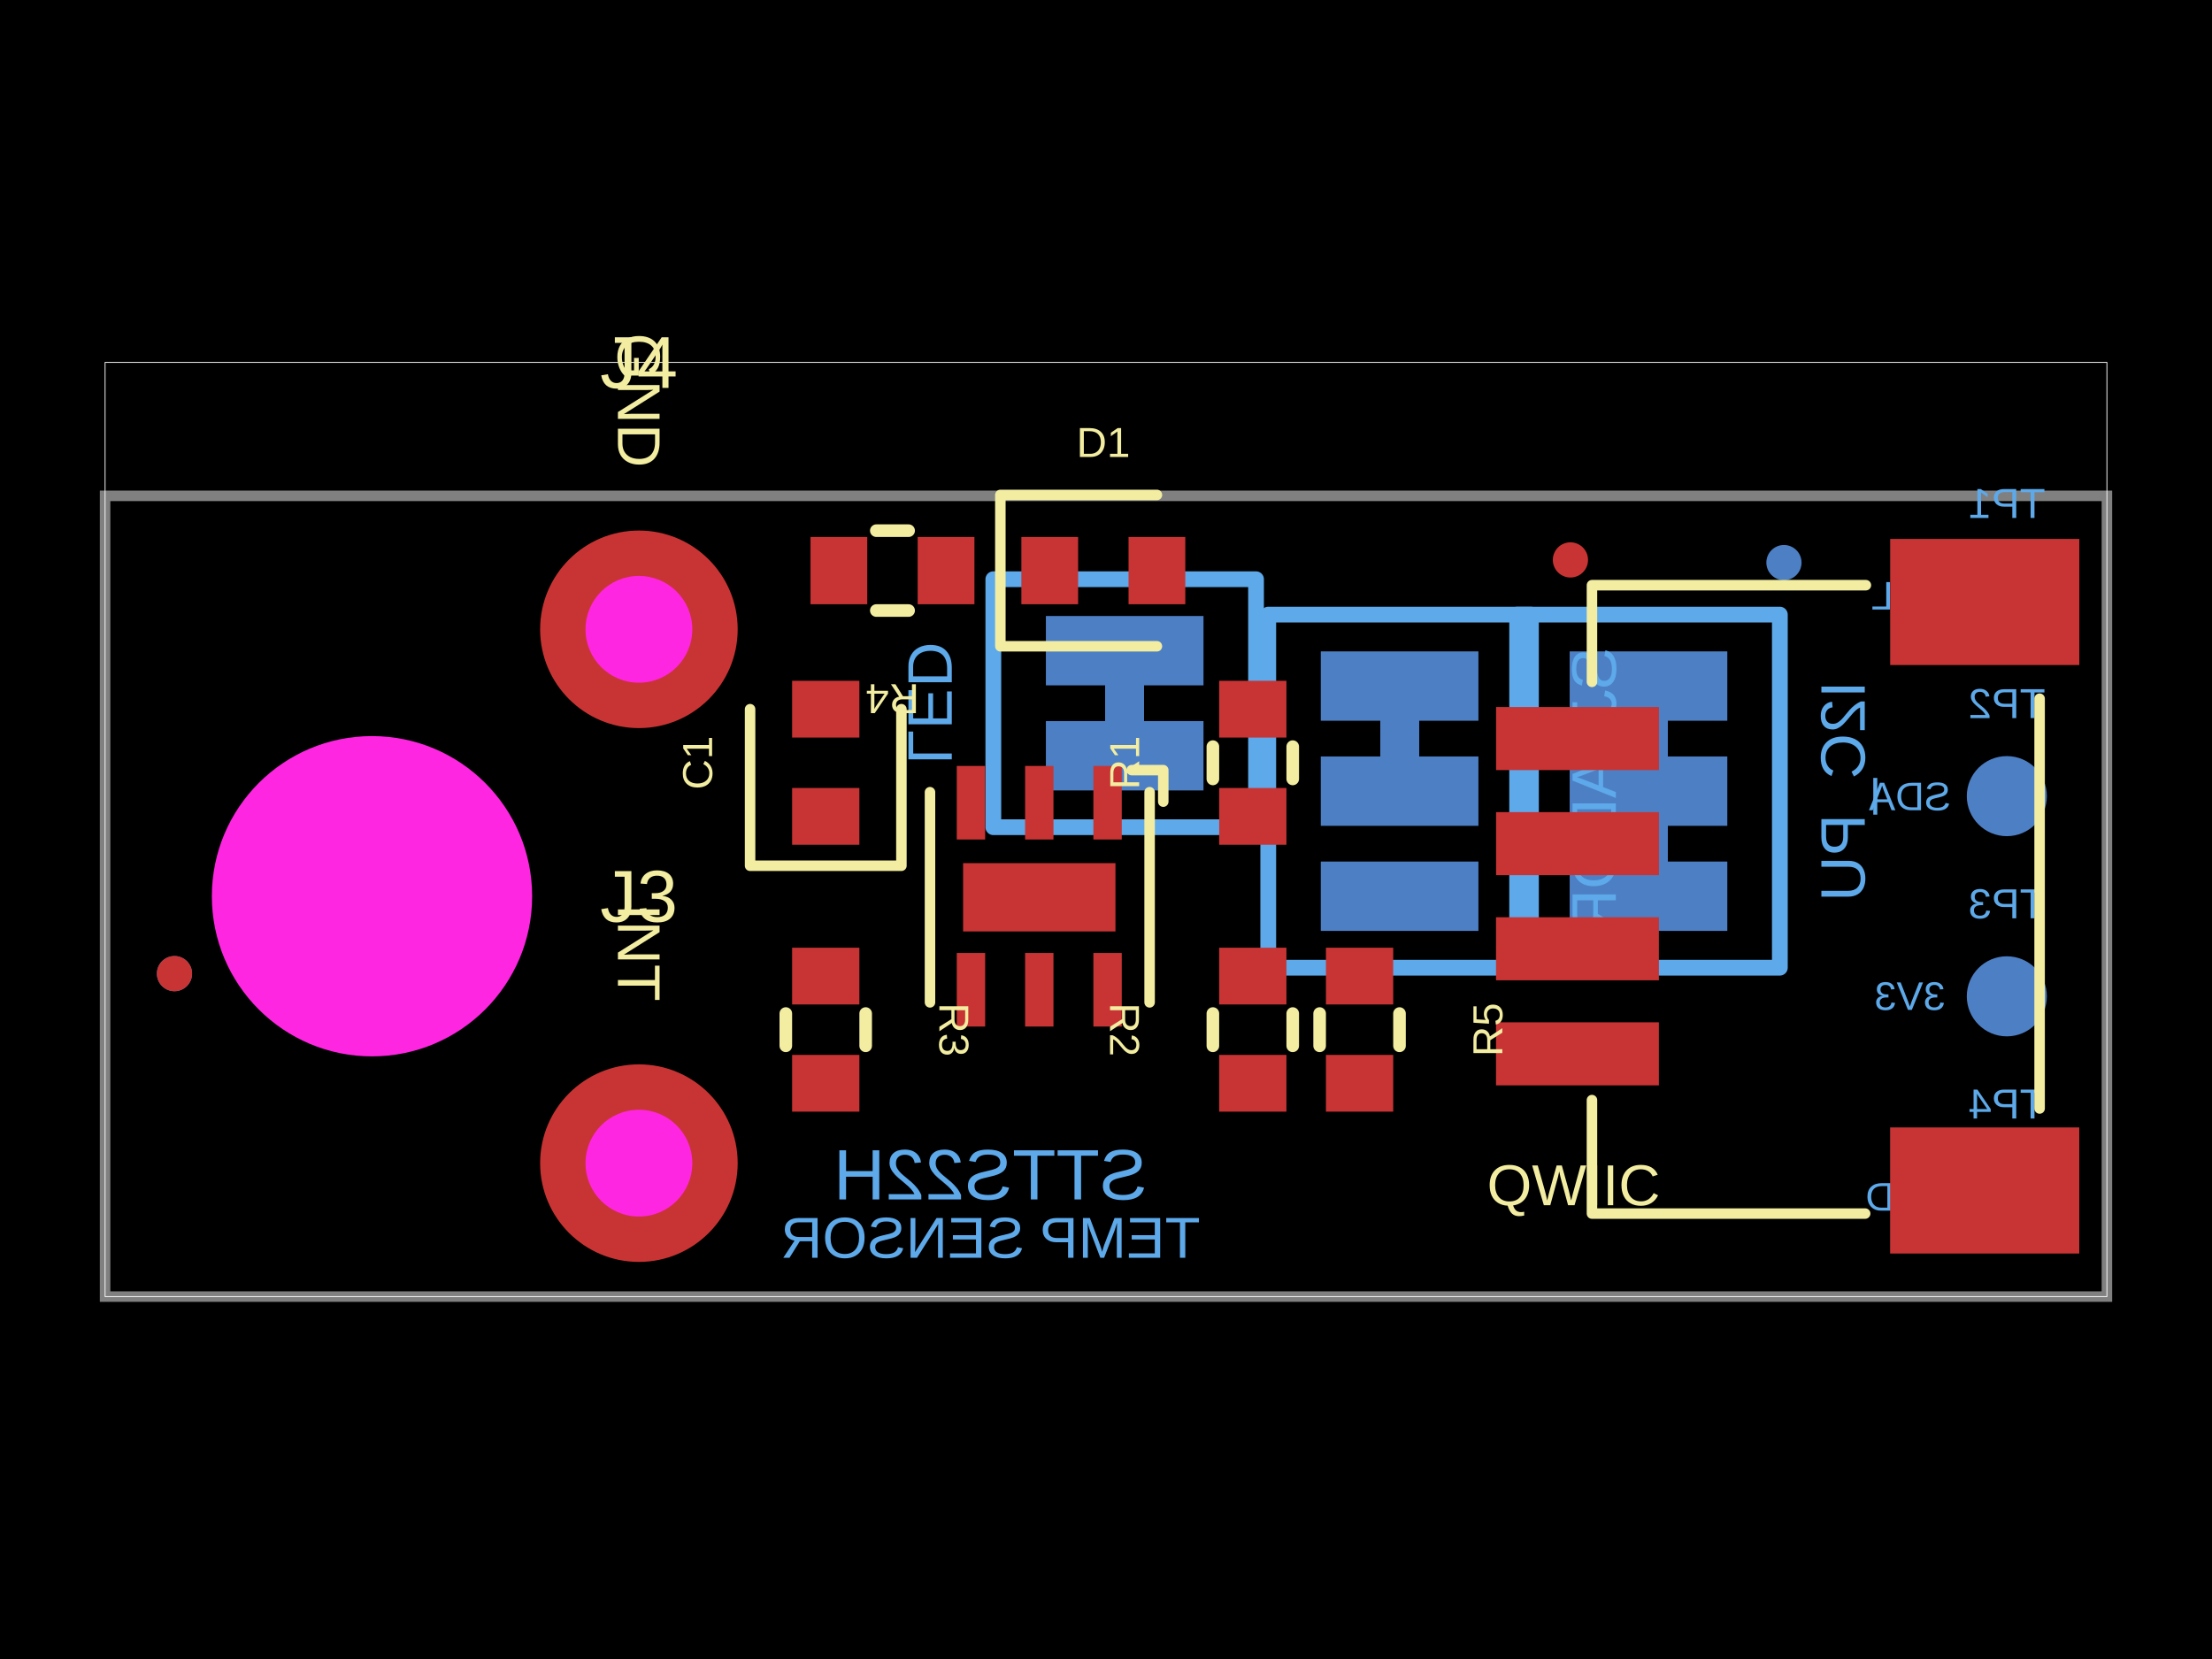
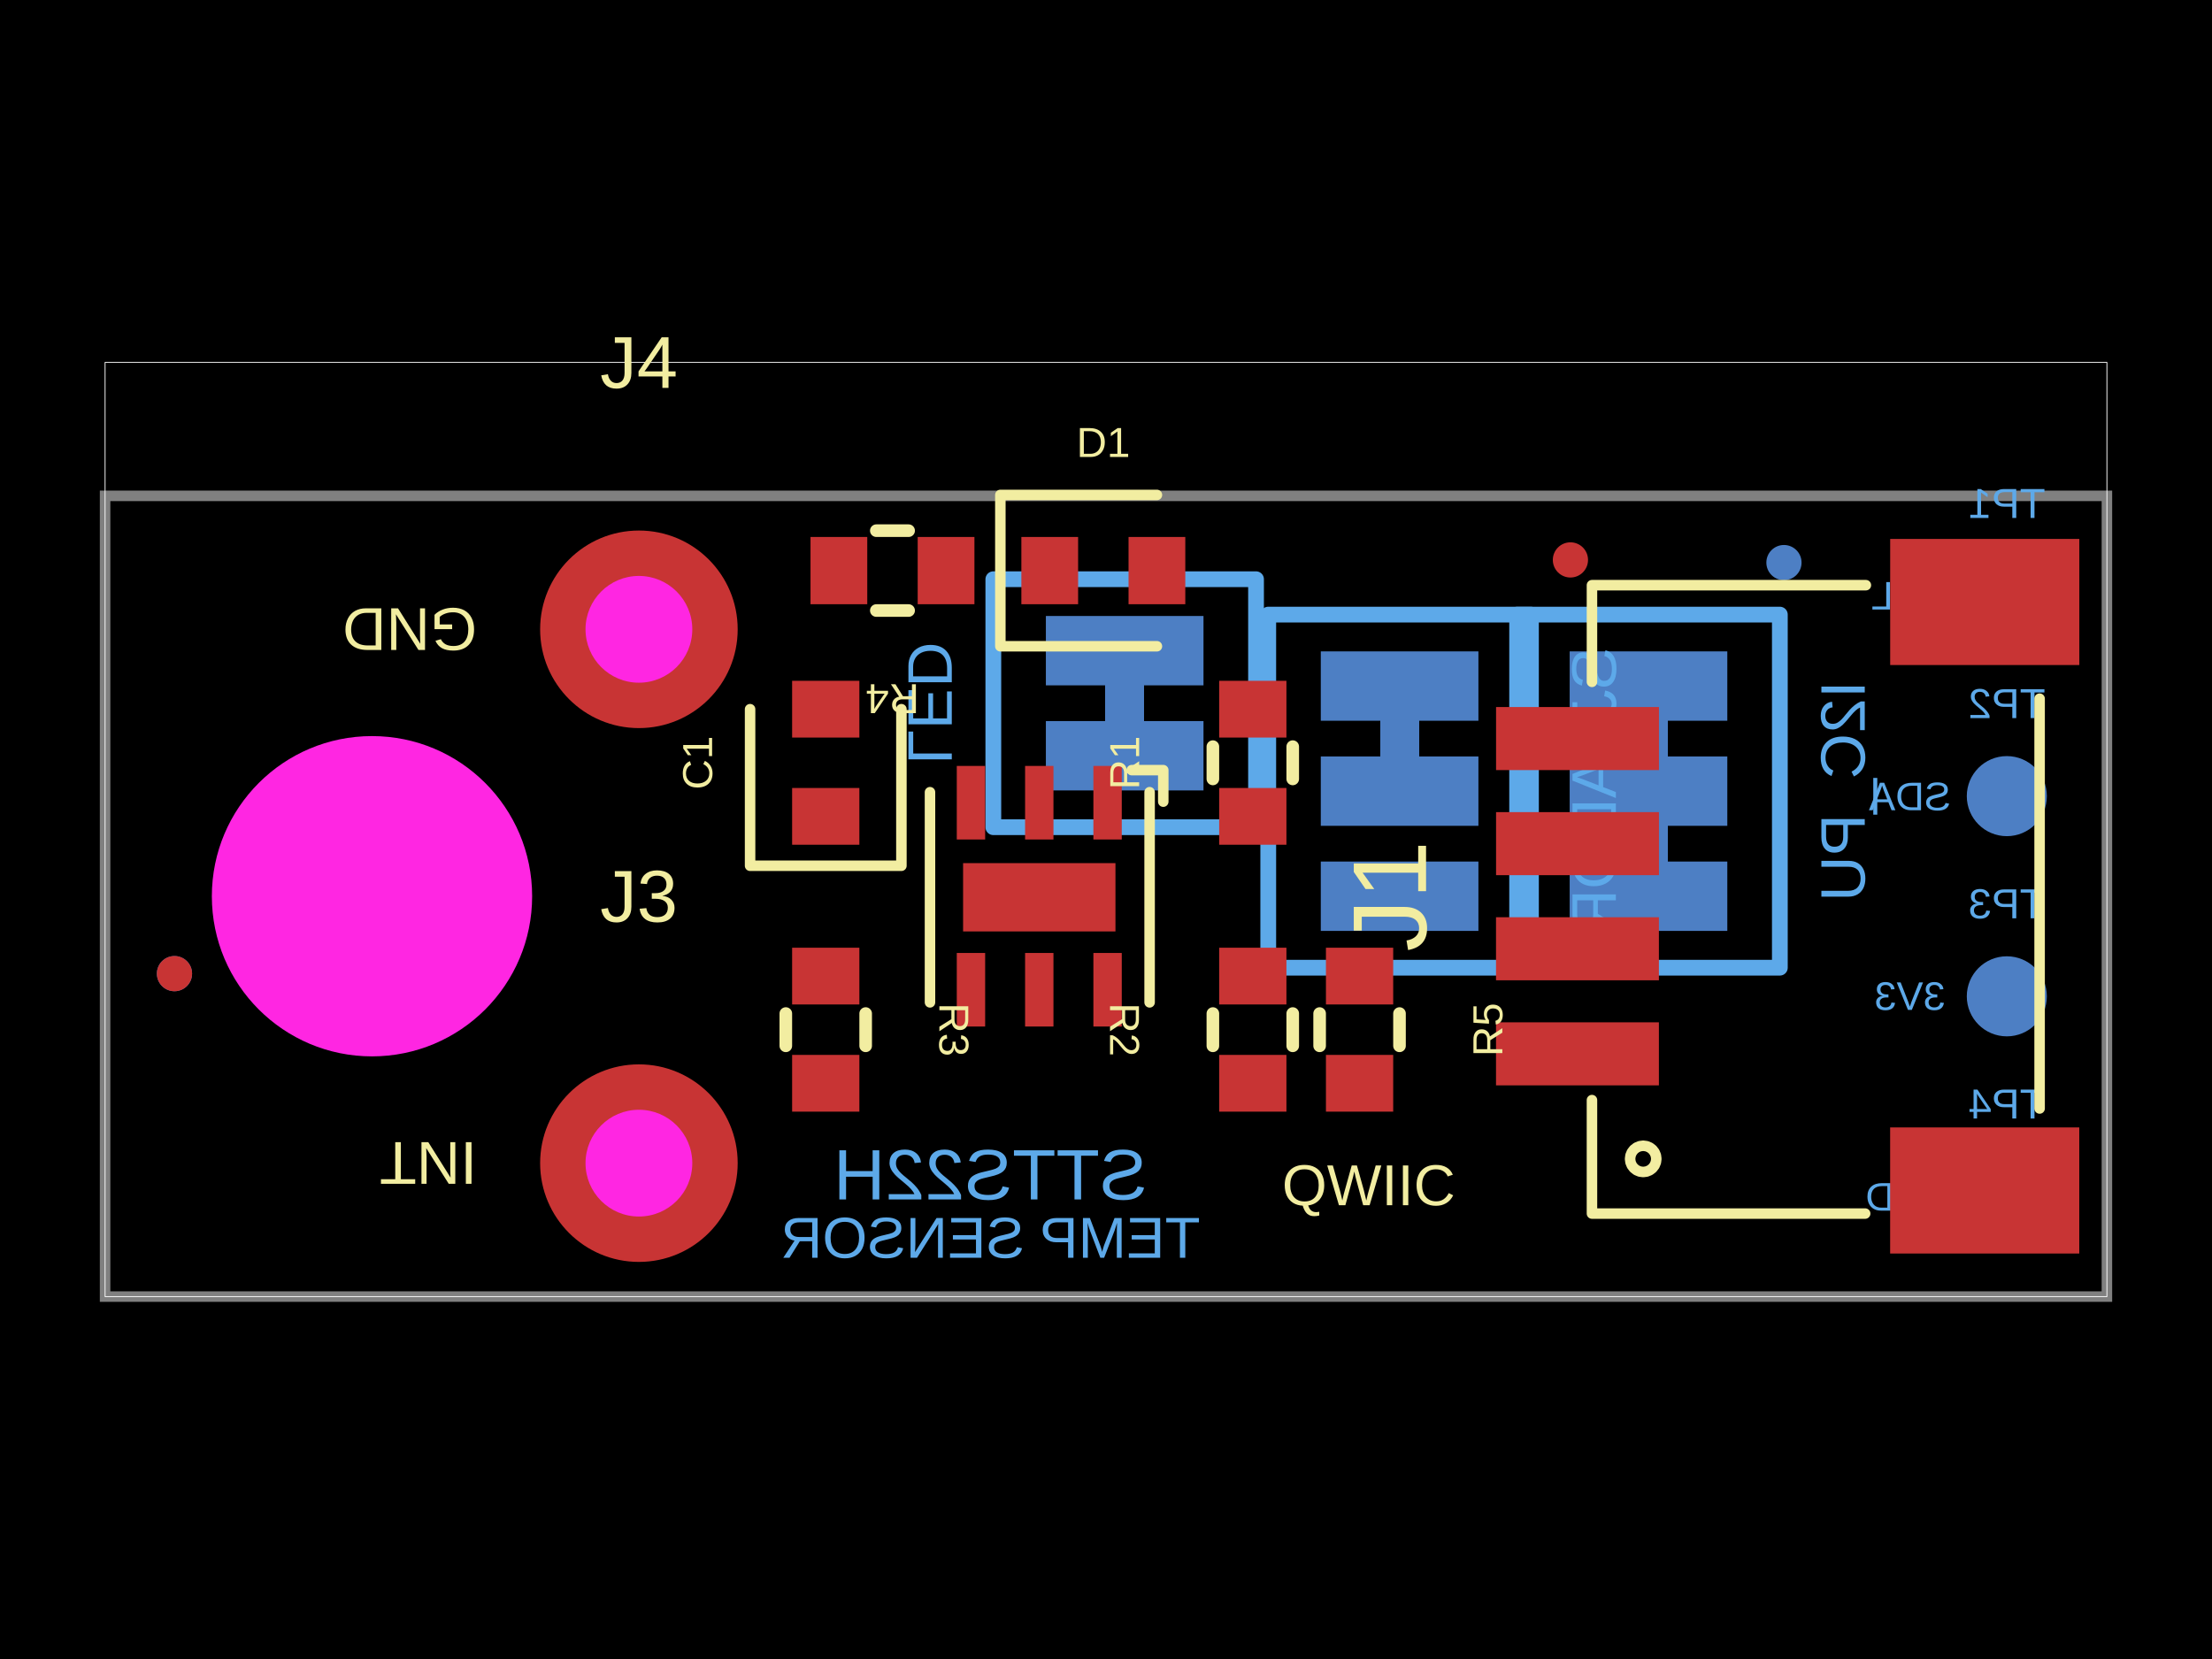
<svg xmlns="http://www.w3.org/2000/svg" width="800" height="600">
  <style />
  <rect class="boundary" x="0" y="0" fill="#000" width="800" height="600" data-type="pcb_background" data-pcb-layer="global" />
  <rect class="pcb-boundary" fill="none" stroke="#fff" stroke-width="0.3" x="38.005" y="131.069" width="723.99" height="337.862" data-type="pcb_boundary" data-pcb-layer="global" />
  <path class="pcb-board" d="M 38.005 468.931 L 761.995 468.931 L 761.995 179.335 L 38.005 179.335 Z" fill="none" stroke="rgba(255, 255, 255, 0.5)" stroke-width="3.8" data-type="pcb_board" data-pcb-layer="board" />
  <rect class="pcb-pad" fill="rgb(77, 127, 196)" x="477.682" y="311.591" width="57.007" height="25.083" data-type="pcb_smtpad" data-pcb-layer="bottom" data-pad-name="SJ_ADDR.pin1" data-pad-net-name="V3_3" />
  <rect class="pcb-pad" fill="rgb(77, 127, 196)" x="477.682" y="273.587" width="57.007" height="25.083" data-type="pcb_smtpad" data-pcb-layer="bottom" data-pad-name="SJ_ADDR.pin2" data-pad-net-name="ADDR" />
  <rect class="pcb-pad" fill="rgb(77, 127, 196)" x="477.682" y="235.582" width="57.007" height="25.083" data-type="pcb_smtpad" data-pcb-layer="bottom" data-pad-name="SJ_ADDR.pin3" data-pad-net-name="ADDR_15K" />
  <path class="pcb-trace" stroke="rgb(77, 127, 196)" fill="none" d="M 506.185 273.587 L 506.185 260.665" stroke-width="14.252" stroke-linecap="round" stroke-linejoin="round" shape-rendering="crispEdges" data-type="pcb_trace" data-pcb-layer="bottom" />
  <rect class="pcb-pad" fill="rgb(77, 127, 196)" x="567.698" y="311.591" width="57.007" height="25.083" data-type="pcb_smtpad" data-pcb-layer="bottom" data-pad-name="I2C_PU.pin1" data-pad-net-name="SCL_PU" />
  <rect class="pcb-pad" fill="rgb(77, 127, 196)" x="567.698" y="273.587" width="57.007" height="25.083" data-type="pcb_smtpad" data-pcb-layer="bottom" data-pad-name="I2C_PU.pin2" data-pad-net-name="V3_3" />
  <rect class="pcb-pad" fill="rgb(77, 127, 196)" x="567.698" y="235.582" width="57.007" height="25.083" data-type="pcb_smtpad" data-pcb-layer="bottom" data-pad-name="I2C_PU.pin3" data-pad-net-name="SDA_PU" />
  <path class="pcb-trace" stroke="rgb(77, 127, 196)" fill="none" d="M 596.201 311.591 L 596.201 298.67" stroke-width="14.252" stroke-linecap="round" stroke-linejoin="round" shape-rendering="crispEdges" data-type="pcb_trace" data-pcb-layer="bottom" />
  <path class="pcb-trace" stroke="rgb(77, 127, 196)" fill="none" d="M 596.201 273.587 L 596.201 260.665" stroke-width="14.252" stroke-linecap="round" stroke-linejoin="round" shape-rendering="crispEdges" data-type="pcb_trace" data-pcb-layer="bottom" />
  <rect class="pcb-pad" fill="rgb(77, 127, 196)" x="378.254" y="222.782" width="57.007" height="25.083" data-type="pcb_smtpad" data-pcb-layer="bottom" data-pad-name="LED.pin1" data-pad-net-name="GND" />
  <rect class="pcb-pad" fill="rgb(77, 127, 196)" x="378.254" y="260.787" width="57.007" height="25.083" data-type="pcb_smtpad" data-pcb-layer="bottom" data-pad-name="LED.pin2" data-pad-net-name="LED_K" />
  <path class="pcb-trace" stroke="rgb(77, 127, 196)" fill="none" d="M 406.757 247.865 L 406.757 260.787" stroke-width="14.252" stroke-linecap="round" stroke-linejoin="round" shape-rendering="crispEdges" data-type="pcb_trace" data-pcb-layer="bottom" />
  <circle class="pcb-pad" fill="rgb(77, 127, 196)" cx="725.796" cy="360.333" r="14.48" data-type="pcb_smtpad" data-pcb-layer="bottom" data-pad-name="TP3.pin1" data-pad-net-name="V3_3" />
  <circle class="pcb-pad" fill="rgb(77, 127, 196)" cx="725.796" cy="287.933" r="14.48" data-type="pcb_smtpad" data-pcb-layer="bottom" data-pad-name="TP2.pin1" data-pad-net-name="SDA" />
  <circle class="pcb-pad" fill="rgb(77, 127, 196)" cx="725.796" cy="215.534" r="14.48" data-type="pcb_smtpad" data-pcb-layer="bottom" data-pad-name="TP1.pin1" data-pad-net-name="SCL" />
  <circle class="pcb-pad" fill="rgb(77, 127, 196)" cx="725.796" cy="432.732" r="14.48" data-type="pcb_smtpad" data-pcb-layer="bottom" data-pad-name="TP4.pin1" data-pad-net-name="GND" />
  <circle class="pcb-pad" fill="rgb(77, 127, 196)" cx="645.191" cy="203.468" r="6.366" data-type="pcb_smtpad" data-pcb-layer="bottom" />
  <circle class="pcb-pad" fill="rgb(77, 127, 196)" cx="63.103" cy="352.127" r="6.366" data-type="pcb_smtpad" data-pcb-layer="bottom" />
  <path class="pcb-silkscreen pcb-silkscreen-bottom" d="M 458.679 349.976 L 458.679 222.28 L 553.691 222.28 L 553.691 349.976 L 458.679 349.976 Z" fill="none" stroke="#5da9e9" stroke-width="5.701" stroke-linecap="round" stroke-linejoin="round" data-pcb-component-id="pcb_component_4" data-pcb-silkscreen-path-id="pcb_silkscreen_path_8" data-type="pcb_silkscreen_path" data-pcb-layer="bottom" />
  <text x="0" y="0" dx="0" dy="0" fill="#5da9e9" font-family="Arial, sans-serif" font-size="22.803" text-anchor="middle" dominant-baseline="central" transform="matrix(-6.123233995736766e-17,1,1,6.123233995736766e-17,576.4941,286.1283)" class="pcb-silkscreen-text pcb-silkscreen-bottom" data-pcb-silkscreen-text-id="pcb_silkscreen_text_3" stroke="none" data-type="pcb_silkscreen_text" data-pcb-layer="bottom">SJ_ADDR</text>
  <path class="pcb-silkscreen pcb-silkscreen-bottom" d="M 548.695 349.976 L 548.695 222.28 L 643.707 222.28 L 643.707 349.976 L 548.695 349.976 Z" fill="none" stroke="#5da9e9" stroke-width="5.701" stroke-linecap="round" stroke-linejoin="round" data-pcb-component-id="pcb_component_5" data-pcb-silkscreen-path-id="pcb_silkscreen_path_9" data-type="pcb_silkscreen_path" data-pcb-layer="bottom" />
  <text x="0" y="0" dx="0" dy="0" fill="#5da9e9" font-family="Arial, sans-serif" font-size="22.803" text-anchor="middle" dominant-baseline="central" transform="matrix(-6.123233995736766e-17,1,1,6.123233995736766e-17,666.5102,286.1283)" class="pcb-silkscreen-text pcb-silkscreen-bottom" data-pcb-silkscreen-text-id="pcb_silkscreen_text_4" stroke="none" data-type="pcb_silkscreen_text" data-pcb-layer="bottom">I2C_PU</text>
  <path class="pcb-silkscreen pcb-silkscreen-bottom" d="M 454.263 209.48 L 454.263 299.171 L 359.251 299.171 L 359.251 209.48 L 454.263 209.48 Z" fill="none" stroke="#5da9e9" stroke-width="5.701" stroke-linecap="round" stroke-linejoin="round" data-pcb-component-id="pcb_component_10" data-pcb-silkscreen-path-id="pcb_silkscreen_path_17" data-type="pcb_silkscreen_path" data-pcb-layer="bottom" />
  <text x="0" y="0" dx="0" dy="0" fill="#5da9e9" font-family="Arial, sans-serif" font-size="22.803" text-anchor="middle" dominant-baseline="central" transform="matrix(1.8369701987210297e-16,-1,-1,-1.8369701987210297e-16,336.4485,254.3259)" class="pcb-silkscreen-text pcb-silkscreen-bottom" data-pcb-silkscreen-text-id="pcb_silkscreen_text_9" stroke="none" data-type="pcb_silkscreen_text" data-pcb-layer="bottom">LED</text>
  <text x="0" y="0" dx="0" dy="0" fill="#5da9e9" font-family="Arial, sans-serif" font-size="15.202" text-anchor="middle" dominant-baseline="central" transform="matrix(-1,0,0,1,725.7957,326.8504)" class="pcb-silkscreen-text pcb-silkscreen-bottom" data-pcb-silkscreen-text-id="pcb_silkscreen_text_10" stroke="none" data-type="pcb_silkscreen_text" data-pcb-layer="bottom">TP3</text>
  <text x="0" y="0" dx="0" dy="0" fill="#5da9e9" font-family="Arial, sans-serif" font-size="15.202" text-anchor="middle" dominant-baseline="central" transform="matrix(-1,0,0,1,725.7957,254.4513)" class="pcb-silkscreen-text pcb-silkscreen-bottom" data-pcb-silkscreen-text-id="pcb_silkscreen_text_11" stroke="none" data-type="pcb_silkscreen_text" data-pcb-layer="bottom">TP2</text>
  <text x="0" y="0" dx="0" dy="0" fill="#5da9e9" font-family="Arial, sans-serif" font-size="15.202" text-anchor="middle" dominant-baseline="central" transform="matrix(-1,0,0,1,725.7957,182.0523)" class="pcb-silkscreen-text pcb-silkscreen-bottom" data-pcb-silkscreen-text-id="pcb_silkscreen_text_12" stroke="none" data-type="pcb_silkscreen_text" data-pcb-layer="bottom">TP1</text>
  <text x="0" y="0" dx="0" dy="0" fill="#5da9e9" font-family="Arial, sans-serif" font-size="15.202" text-anchor="middle" dominant-baseline="central" transform="matrix(-1,0,0,1,725.7957,399.2494)" class="pcb-silkscreen-text pcb-silkscreen-bottom" data-pcb-silkscreen-text-id="pcb_silkscreen_text_13" stroke="none" data-type="pcb_silkscreen_text" data-pcb-layer="bottom">TP4</text>
-   <text x="0" y="0" dx="0" dy="0" fill="#5da9e9" font-family="Arial, sans-serif" font-size="25.843" text-anchor="middle" dominant-baseline="central" transform="matrix(-1,0,0,1,358.1948,424.8456)" class="pcb-silkscreen-text pcb-silkscreen-bottom" data-pcb-silkscreen-text-id="pcb_silkscreen_text_18" stroke="none" data-type="pcb_silkscreen_text" data-pcb-layer="bottom">STTS22H</text>
-   <text x="0" y="0" dx="0" dy="0" fill="#5da9e9" font-family="Arial, sans-serif" font-size="20.903" text-anchor="middle" dominant-baseline="central" transform="matrix(-1,0,0,1,358.1948,447.6485)" class="pcb-silkscreen-text pcb-silkscreen-bottom" data-pcb-silkscreen-text-id="pcb_silkscreen_text_19" stroke="none" data-type="pcb_silkscreen_text" data-pcb-layer="bottom">TEMP SENSOR</text>
-   <text x="0" y="0" dx="0" dy="0" fill="#5da9e9" font-family="Arial, sans-serif" font-size="14.442" text-anchor="middle" dominant-baseline="central" transform="matrix(-1,0,0,1,690.7363,215.4394)" class="pcb-silkscreen-text pcb-silkscreen-bottom" data-pcb-silkscreen-text-id="pcb_silkscreen_text_21" stroke="none" data-type="pcb_silkscreen_text" data-pcb-layer="bottom">SCL</text>
-   <text x="0" y="0" dx="0" dy="0" fill="#5da9e9" font-family="Arial, sans-serif" font-size="14.442" text-anchor="middle" dominant-baseline="central" transform="matrix(-1,0,0,1,690.7363,288.0285)" class="pcb-silkscreen-text pcb-silkscreen-bottom" data-pcb-silkscreen-text-id="pcb_silkscreen_text_22" stroke="none" data-type="pcb_silkscreen_text" data-pcb-layer="bottom">SDA</text>
-   <text x="0" y="0" dx="0" dy="0" fill="#5da9e9" font-family="Arial, sans-serif" font-size="14.442" text-anchor="middle" dominant-baseline="central" transform="matrix(-1,0,0,1,690.7363,360.2375)" class="pcb-silkscreen-text pcb-silkscreen-bottom" data-pcb-silkscreen-text-id="pcb_silkscreen_text_23" stroke="none" data-type="pcb_silkscreen_text" data-pcb-layer="bottom">3V3</text>
-   <text x="0" y="0" dx="0" dy="0" fill="#5da9e9" font-family="Arial, sans-serif" font-size="14.442" text-anchor="middle" dominant-baseline="central" transform="matrix(-1,0,0,1,690.7363,432.8266)" class="pcb-silkscreen-text pcb-silkscreen-bottom" data-pcb-silkscreen-text-id="pcb_silkscreen_text_24" stroke="none" data-type="pcb_silkscreen_text" data-pcb-layer="bottom">GND</text>
+   <text x="0" y="0" dx="0" dy="0" fill="#5da9e9" font-family="Arial, sans-serif" font-size="25.843" text-anchor="middle" dominant-baseline="central" transform="matrix(-1,0,0,1,358.1948,424.8456)" class="pcb-silkscreen-text pcb-silkscreen-bottom" data-pcb-silkscreen-text-id="pcb_silkscreen_text_19" stroke="none" data-type="pcb_silkscreen_text" data-pcb-layer="bottom">STTS22H</text>
+   <text x="0" y="0" dx="0" dy="0" fill="#5da9e9" font-family="Arial, sans-serif" font-size="20.903" text-anchor="middle" dominant-baseline="central" transform="matrix(-1,0,0,1,358.1948,447.6485)" class="pcb-silkscreen-text pcb-silkscreen-bottom" data-pcb-silkscreen-text-id="pcb_silkscreen_text_20" stroke="none" data-type="pcb_silkscreen_text" data-pcb-layer="bottom">TEMP SENSOR</text>
+   <text x="0" y="0" dx="0" dy="0" fill="#5da9e9" font-family="Arial, sans-serif" font-size="14.442" text-anchor="middle" dominant-baseline="central" transform="matrix(-1,0,0,1,690.7363,215.4394)" class="pcb-silkscreen-text pcb-silkscreen-bottom" data-pcb-silkscreen-text-id="pcb_silkscreen_text_22" stroke="none" data-type="pcb_silkscreen_text" data-pcb-layer="bottom">SCL</text>
+   <text x="0" y="0" dx="0" dy="0" fill="#5da9e9" font-family="Arial, sans-serif" font-size="14.442" text-anchor="middle" dominant-baseline="central" transform="matrix(-1,0,0,1,690.7363,288.0285)" class="pcb-silkscreen-text pcb-silkscreen-bottom" data-pcb-silkscreen-text-id="pcb_silkscreen_text_23" stroke="none" data-type="pcb_silkscreen_text" data-pcb-layer="bottom">SDA</text>
+   <text x="0" y="0" dx="0" dy="0" fill="#5da9e9" font-family="Arial, sans-serif" font-size="14.442" text-anchor="middle" dominant-baseline="central" transform="matrix(-1,0,0,1,690.7363,360.2375)" class="pcb-silkscreen-text pcb-silkscreen-bottom" data-pcb-silkscreen-text-id="pcb_silkscreen_text_24" stroke="none" data-type="pcb_silkscreen_text" data-pcb-layer="bottom">3V3</text>
+   <text x="0" y="0" dx="0" dy="0" fill="#5da9e9" font-family="Arial, sans-serif" font-size="14.442" text-anchor="middle" dominant-baseline="central" transform="matrix(-1,0,0,1,690.7363,432.8266)" class="pcb-silkscreen-text pcb-silkscreen-bottom" data-pcb-silkscreen-text-id="pcb_silkscreen_text_25" stroke="none" data-type="pcb_silkscreen_text" data-pcb-layer="bottom">GND</text>
  <rect class="pcb-pad" fill="rgb(200, 52, 52)" x="395.439" y="277.007" width="10.261" height="26.603" data-type="pcb_smtpad" data-pcb-layer="top" data-pad-name="U2.SCL" data-pad-net-name="SCL" />
  <rect class="pcb-pad" fill="rgb(200, 52, 52)" x="370.736" y="277.007" width="10.261" height="26.603" data-type="pcb_smtpad" data-pcb-layer="top" data-pad-name="U2.INT" data-pad-net-name="INT" />
  <rect class="pcb-pad" fill="rgb(200, 52, 52)" x="346.033" y="277.007" width="10.261" height="26.603" data-type="pcb_smtpad" data-pcb-layer="top" data-pad-name="U2.VDD" data-pad-net-name="V3_3" />
  <rect class="pcb-pad" fill="rgb(200, 52, 52)" x="346.033" y="344.656" width="10.261" height="26.603" data-type="pcb_smtpad" data-pcb-layer="top" data-pad-name="U2.ADDR" data-pad-net-name="ADDR" />
  <rect class="pcb-pad" fill="rgb(200, 52, 52)" x="370.736" y="344.656" width="10.261" height="26.603" data-type="pcb_smtpad" data-pcb-layer="top" data-pad-name="U2.GND" data-pad-net-name="GND" />
  <rect class="pcb-pad" fill="rgb(200, 52, 52)" x="395.439" y="344.656" width="10.261" height="26.603" data-type="pcb_smtpad" data-pcb-layer="top" data-pad-name="U2.SDA" data-pad-net-name="SDA" />
  <rect class="pcb-pad" fill="rgb(200, 52, 52)" x="348.314" y="312.162" width="55.107" height="24.703" data-type="pcb_smtpad" data-pcb-layer="top" data-pad-name="U2.EP" data-pad-net-name="GND" />
  <rect class="pcb-pad" fill="rgb(200, 52, 52)" x="286.48" y="284.988" width="24.323" height="20.523" data-type="pcb_smtpad" data-pcb-layer="top" data-pad-name="C1.pin1" data-pad-net-name="V3_3" />
  <rect class="pcb-pad" fill="rgb(200, 52, 52)" x="286.48" y="246.223" width="24.323" height="20.523" data-type="pcb_smtpad" data-pcb-layer="top" data-pad-name="C1.pin2" data-pad-net-name="GND" />
  <rect class="pcb-pad" fill="rgb(200, 52, 52)" x="286.48" y="342.755" width="24.323" height="20.523" data-type="pcb_smtpad" data-pcb-layer="top" data-pad-name="R3.pin1" data-pad-net-name="INT" />
  <rect class="pcb-pad" fill="rgb(200, 52, 52)" x="286.48" y="381.52" width="24.323" height="20.523" data-type="pcb_smtpad" data-pcb-layer="top" data-pad-name="R3.pin2" data-pad-net-name="V3_3" />
  <rect class="pcb-pad" fill="rgb(200, 52, 52)" x="479.544" y="381.52" width="24.323" height="20.523" data-type="pcb_smtpad" data-pcb-layer="top" data-pad-name="R5.pin1" data-pad-net-name="ADDR_15K" />
  <rect class="pcb-pad" fill="rgb(200, 52, 52)" x="479.544" y="342.755" width="24.323" height="20.523" data-type="pcb_smtpad" data-pcb-layer="top" data-pad-name="R5.pin2" data-pad-net-name="V3_3" />
  <rect class="pcb-pad" fill="rgb(200, 52, 52)" x="440.931" y="284.988" width="24.323" height="20.523" data-type="pcb_smtpad" data-pcb-layer="top" data-pad-name="R1.pin1" data-pad-net-name="SCL" />
  <rect class="pcb-pad" fill="rgb(200, 52, 52)" x="440.931" y="246.223" width="24.323" height="20.523" data-type="pcb_smtpad" data-pcb-layer="top" data-pad-name="R1.pin2" data-pad-net-name="SCL_PU" />
  <rect class="pcb-pad" fill="rgb(200, 52, 52)" x="440.931" y="342.755" width="24.323" height="20.523" data-type="pcb_smtpad" data-pcb-layer="top" data-pad-name="R2.pin1" data-pad-net-name="SDA" />
  <rect class="pcb-pad" fill="rgb(200, 52, 52)" x="440.931" y="381.52" width="24.323" height="20.523" data-type="pcb_smtpad" data-pcb-layer="top" data-pad-name="R2.pin2" data-pad-net-name="SDA_PU" />
  <rect class="pcb-pad" fill="rgb(200, 52, 52)" x="331.895" y="194.202" width="20.523" height="24.323" data-type="pcb_smtpad" data-pcb-layer="top" data-pad-name="R4.pin1" data-pad-net-name="LED_A" />
  <rect class="pcb-pad" fill="rgb(200, 52, 52)" x="293.131" y="194.202" width="20.523" height="24.323" data-type="pcb_smtpad" data-pcb-layer="top" data-pad-name="R4.pin2" data-pad-net-name="V3_3" />
  <rect class="pcb-pad" fill="rgb(200, 52, 52)" x="369.391" y="194.202" width="20.523" height="24.323" data-type="pcb_smtpad" data-pcb-layer="top" data-pad-name="D1.pin1" data-pad-net-name="LED_A" />
  <rect class="pcb-pad" fill="rgb(200, 52, 52)" x="408.156" y="194.202" width="20.523" height="24.323" data-type="pcb_smtpad" data-pcb-layer="top" data-pad-name="D1.pin2" data-pad-net-name="LED_K" />
  <rect class="pcb-pad" fill="rgb(200, 52, 52)" x="541.054" y="331.729" width="58.908" height="22.803" data-type="pcb_smtpad" data-pcb-layer="top" data-pad-name="J1.VDD" data-pad-net-name="V3_3" />
  <rect class="pcb-pad" fill="rgb(200, 52, 52)" x="541.054" y="369.734" width="58.908" height="22.803" data-type="pcb_smtpad" data-pcb-layer="top" data-pad-name="J1.GND" data-pad-net-name="GND" />
  <rect class="pcb-pad" fill="rgb(200, 52, 52)" x="541.073" y="255.71" width="58.908" height="22.803" data-type="pcb_smtpad" data-pcb-layer="top" data-pad-name="J1.SCL" data-pad-net-name="SCL" />
  <rect class="pcb-pad" fill="rgb(200, 52, 52)" x="541.073" y="293.715" width="58.908" height="22.803" data-type="pcb_smtpad" data-pcb-layer="top" data-pad-name="J1.SDA" data-pad-net-name="SDA" />
  <rect class="pcb-pad" fill="rgb(200, 52, 52)" x="683.592" y="407.747" width="68.408" height="45.606" data-type="pcb_smtpad" data-pcb-layer="top" />
  <rect class="pcb-pad" fill="rgb(200, 52, 52)" x="683.611" y="194.913" width="68.408" height="45.606" data-type="pcb_smtpad" data-pcb-layer="top" />
  <circle class="pcb-pad" fill="rgb(200, 52, 52)" cx="567.966" cy="202.503" r="6.366" data-type="pcb_smtpad" data-pcb-layer="top" />
  <circle class="pcb-pad" fill="rgb(200, 52, 52)" cx="63.103" cy="352.127" r="6.366" data-type="pcb_smtpad" data-pcb-layer="top" />
  <path class="pcb-silkscreen pcb-silkscreen-top" d="M 415.772 286.508 L 415.772 362.518" fill="none" stroke="#f2eda1" stroke-width="3.8" stroke-linecap="round" stroke-linejoin="round" data-pcb-component-id="pcb_component_0" data-pcb-silkscreen-path-id="pcb_silkscreen_path_0" data-type="pcb_silkscreen_path" data-pcb-layer="top" />
  <path class="pcb-silkscreen pcb-silkscreen-top" d="M 336.342 286.508 L 336.342 362.518" fill="none" stroke="#f2eda1" stroke-width="3.8" stroke-linecap="round" stroke-linejoin="round" data-pcb-component-id="pcb_component_0" data-pcb-silkscreen-path-id="pcb_silkscreen_path_1" data-type="pcb_silkscreen_path" data-pcb-layer="top" />
  <path class="pcb-silkscreen pcb-silkscreen-top" d="M 409.311 278.527 L 420.713 278.527 L 420.713 289.929" fill="none" stroke="#f2eda1" stroke-width="3.8" stroke-linecap="round" stroke-linejoin="round" data-pcb-component-id="pcb_component_0" data-pcb-silkscreen-path-id="pcb_silkscreen_path_2" data-type="pcb_silkscreen_path" data-pcb-layer="top" />
  <path class="pcb-silkscreen pcb-silkscreen-top" d="M 271.278 256.485 L 271.278 313.112 L 326.005 313.112 L 326.005 256.485" fill="none" stroke="#f2eda1" stroke-width="3.8" stroke-linecap="round" stroke-linejoin="round" data-pcb-component-id="pcb_component_1" data-pcb-silkscreen-path-id="pcb_silkscreen_path_3" data-type="pcb_silkscreen_path" data-pcb-layer="top" />
  <text x="0" y="0" dx="0" dy="0" fill="#f2eda1" font-family="Arial, sans-serif" font-size="15.202" text-anchor="middle" dominant-baseline="central" transform="matrix(6.123233995736766e-17,-1,1,6.123233995736766e-17,252.2755,275.867)" class="pcb-silkscreen-text pcb-silkscreen-top" data-pcb-silkscreen-text-id="pcb_silkscreen_text_0" stroke="none" data-type="pcb_silkscreen_text" data-pcb-layer="top">C1</text>
  <path class="pcb-silkscreen pcb-silkscreen-top" d="M 313.083 366.56 L 313.083 378.238" fill="none" stroke="#f2eda1" stroke-width="4.561" stroke-linecap="round" stroke-linejoin="round" data-pcb-component-id="pcb_component_2" data-pcb-silkscreen-path-id="pcb_silkscreen_path_4" data-type="pcb_silkscreen_path" data-pcb-layer="top" />
  <path class="pcb-silkscreen pcb-silkscreen-top" d="M 284.2 366.56 L 284.2 378.238" fill="none" stroke="#f2eda1" stroke-width="4.561" stroke-linecap="round" stroke-linejoin="round" data-pcb-component-id="pcb_component_2" data-pcb-silkscreen-path-id="pcb_silkscreen_path_5" data-type="pcb_silkscreen_path" data-pcb-layer="top" />
  <text x="0" y="0" dx="0" dy="0" fill="#f2eda1" font-family="Arial, sans-serif" font-size="15.202" text-anchor="middle" dominant-baseline="central" transform="matrix(-1.8369701987210297e-16,1,-1,-1.8369701987210297e-16,345.0071,372.399)" class="pcb-silkscreen-text pcb-silkscreen-top" data-pcb-silkscreen-text-id="pcb_silkscreen_text_1" stroke="none" data-type="pcb_silkscreen_text" data-pcb-layer="top">R3</text>
  <path class="pcb-silkscreen pcb-silkscreen-top" d="M 477.264 378.238 L 477.264 366.56" fill="none" stroke="#f2eda1" stroke-width="4.561" stroke-linecap="round" stroke-linejoin="round" data-pcb-component-id="pcb_component_3" data-pcb-silkscreen-path-id="pcb_silkscreen_path_6" data-type="pcb_silkscreen_path" data-pcb-layer="top" />
  <path class="pcb-silkscreen pcb-silkscreen-top" d="M 506.147 378.238 L 506.147 366.56" fill="none" stroke="#f2eda1" stroke-width="4.561" stroke-linecap="round" stroke-linejoin="round" data-pcb-component-id="pcb_component_3" data-pcb-silkscreen-path-id="pcb_silkscreen_path_7" data-type="pcb_silkscreen_path" data-pcb-layer="top" />
  <text x="0" y="0" dx="0" dy="0" fill="#f2eda1" font-family="Arial, sans-serif" font-size="15.202" text-anchor="middle" dominant-baseline="central" transform="matrix(6.123233995736766e-17,-1,1,6.123233995736766e-17,538.0713,372.399)" class="pcb-silkscreen-text pcb-silkscreen-top" data-pcb-silkscreen-text-id="pcb_silkscreen_text_2" stroke="none" data-type="pcb_silkscreen_text" data-pcb-layer="top">R5</text>
  <path class="pcb-silkscreen pcb-silkscreen-top" d="M 438.651 281.706 L 438.651 270.028" fill="none" stroke="#f2eda1" stroke-width="4.561" stroke-linecap="round" stroke-linejoin="round" data-pcb-component-id="pcb_component_6" data-pcb-silkscreen-path-id="pcb_silkscreen_path_10" data-type="pcb_silkscreen_path" data-pcb-layer="top" />
  <path class="pcb-silkscreen pcb-silkscreen-top" d="M 467.534 281.706 L 467.534 270.028" fill="none" stroke="#f2eda1" stroke-width="4.561" stroke-linecap="round" stroke-linejoin="round" data-pcb-component-id="pcb_component_6" data-pcb-silkscreen-path-id="pcb_silkscreen_path_11" data-type="pcb_silkscreen_path" data-pcb-layer="top" />
  <text x="0" y="0" dx="0" dy="0" fill="#f2eda1" font-family="Arial, sans-serif" font-size="15.202" text-anchor="middle" dominant-baseline="central" transform="matrix(6.123233995736766e-17,-1,1,6.123233995736766e-17,406.7268,275.867)" class="pcb-silkscreen-text pcb-silkscreen-top" data-pcb-silkscreen-text-id="pcb_silkscreen_text_5" stroke="none" data-type="pcb_silkscreen_text" data-pcb-layer="top">R1</text>
  <path class="pcb-silkscreen pcb-silkscreen-top" d="M 467.534 366.56 L 467.534 378.238" fill="none" stroke="#f2eda1" stroke-width="4.561" stroke-linecap="round" stroke-linejoin="round" data-pcb-component-id="pcb_component_7" data-pcb-silkscreen-path-id="pcb_silkscreen_path_12" data-type="pcb_silkscreen_path" data-pcb-layer="top" />
  <path class="pcb-silkscreen pcb-silkscreen-top" d="M 438.651 366.56 L 438.651 378.238" fill="none" stroke="#f2eda1" stroke-width="4.561" stroke-linecap="round" stroke-linejoin="round" data-pcb-component-id="pcb_component_7" data-pcb-silkscreen-path-id="pcb_silkscreen_path_13" data-type="pcb_silkscreen_path" data-pcb-layer="top" />
  <text x="0" y="0" dx="0" dy="0" fill="#f2eda1" font-family="Arial, sans-serif" font-size="15.202" text-anchor="middle" dominant-baseline="central" transform="matrix(-1.8369701987210297e-16,1,-1,-1.8369701987210297e-16,406.7268,372.399)" class="pcb-silkscreen-text pcb-silkscreen-top" data-pcb-silkscreen-text-id="pcb_silkscreen_text_6" stroke="none" data-type="pcb_silkscreen_text" data-pcb-layer="top">R2</text>
  <path class="pcb-silkscreen pcb-silkscreen-top" d="M 328.613 220.806 L 316.935 220.806" fill="none" stroke="#f2eda1" stroke-width="4.561" stroke-linecap="round" stroke-linejoin="round" data-pcb-component-id="pcb_component_8" data-pcb-silkscreen-path-id="pcb_silkscreen_path_14" data-type="pcb_silkscreen_path" data-pcb-layer="top" />
  <path class="pcb-silkscreen pcb-silkscreen-top" d="M 328.613 191.922 L 316.935 191.922" fill="none" stroke="#f2eda1" stroke-width="4.561" stroke-linecap="round" stroke-linejoin="round" data-pcb-component-id="pcb_component_8" data-pcb-silkscreen-path-id="pcb_silkscreen_path_15" data-type="pcb_silkscreen_path" data-pcb-layer="top" />
  <text x="0" y="0" dx="0" dy="0" fill="#f2eda1" font-family="Arial, sans-serif" font-size="15.202" text-anchor="middle" dominant-baseline="central" transform="matrix(-1,-1.2246467991473532e-16,1.2246467991473532e-16,-1,322.7743,252.7297)" class="pcb-silkscreen-text pcb-silkscreen-top" data-pcb-silkscreen-text-id="pcb_silkscreen_text_7" stroke="none" data-type="pcb_silkscreen_text" data-pcb-layer="top">R4</text>
  <path class="pcb-silkscreen pcb-silkscreen-top" d="M 418.417 179 L 361.79 179 L 361.79 233.727 L 418.417 233.727" fill="none" stroke="#f2eda1" stroke-width="3.8" stroke-linecap="round" stroke-linejoin="round" data-pcb-component-id="pcb_component_9" data-pcb-silkscreen-path-id="pcb_silkscreen_path_16" data-type="pcb_silkscreen_path" data-pcb-layer="top" />
  <text x="0" y="0" dx="0" dy="0" fill="#f2eda1" font-family="Arial, sans-serif" font-size="15.202" text-anchor="middle" dominant-baseline="central" transform="matrix(1,0,0,1,399.0347,159.9981)" class="pcb-silkscreen-text pcb-silkscreen-top" data-pcb-silkscreen-text-id="pcb_silkscreen_text_8" stroke="none" data-type="pcb_silkscreen_text" data-pcb-layer="top">D1</text>
  <path class="pcb-silkscreen pcb-silkscreen-top" d="M 737.652 400.901 L 737.652 252.684" fill="none" stroke="#f2eda1" stroke-width="3.8" stroke-linecap="round" stroke-linejoin="round" data-pcb-component-id="pcb_component_15" data-pcb-silkscreen-path-id="pcb_silkscreen_path_18" data-type="pcb_silkscreen_path" data-pcb-layer="top" />
  <path class="pcb-silkscreen pcb-silkscreen-top" d="M 575.754 397.863 L 575.754 438.906 L 674.564 438.906" fill="none" stroke="#f2eda1" stroke-width="3.8" stroke-linecap="round" stroke-linejoin="round" data-pcb-component-id="pcb_component_15" data-pcb-silkscreen-path-id="pcb_silkscreen_path_19" data-type="pcb_silkscreen_path" data-pcb-layer="top" />
  <path class="pcb-silkscreen pcb-silkscreen-top" d="M 575.754 246.603 L 575.754 211.638 L 674.824 211.638" fill="none" stroke="#f2eda1" stroke-width="3.8" stroke-linecap="round" stroke-linejoin="round" data-pcb-component-id="pcb_component_15" data-pcb-silkscreen-path-id="pcb_silkscreen_path_20" data-type="pcb_silkscreen_path" data-pcb-layer="top" />
-   <text x="0" y="0" dx="0" dy="0" fill="#f2eda1" font-family="Arial, sans-serif" font-size="21.891" text-anchor="end" dominant-baseline="central" transform="matrix(-1.8369701987210297e-16,1,-1,-1.8369701987210297e-16,231.0689,362.1378)" class="pcb-silkscreen-text pcb-silkscreen-top" data-pcb-silkscreen-text-id="pcb_silkscreen_text_14" stroke="none" data-type="pcb_silkscreen_text" data-pcb-layer="top">INT</text>
-   <text x="0" y="0" dx="0" dy="0" fill="#f2eda1" font-family="Arial, sans-serif" font-size="26.603" text-anchor="middle" dominant-baseline="central" transform="matrix(1,0,0,1,231.0689,324.133)" class="pcb-silkscreen-text pcb-silkscreen-top" data-pcb-silkscreen-text-id="pcb_silkscreen_text_15" stroke="none" data-type="pcb_silkscreen_text" data-pcb-layer="top">J3</text>
-   <text x="0" y="0" dx="0" dy="0" fill="#f2eda1" font-family="Arial, sans-serif" font-size="21.891" text-anchor="end" dominant-baseline="central" transform="matrix(-1.8369701987210297e-16,1,-1,-1.8369701987210297e-16,231.0689,169.0736)" class="pcb-silkscreen-text pcb-silkscreen-top" data-pcb-silkscreen-text-id="pcb_silkscreen_text_16" stroke="none" data-type="pcb_silkscreen_text" data-pcb-layer="top">GND</text>
-   <text x="0" y="0" dx="0" dy="0" fill="#f2eda1" font-family="Arial, sans-serif" font-size="26.603" text-anchor="middle" dominant-baseline="central" transform="matrix(1,0,0,1,231.0689,131.0689)" class="pcb-silkscreen-text pcb-silkscreen-top" data-pcb-silkscreen-text-id="pcb_silkscreen_text_17" stroke="none" data-type="pcb_silkscreen_text" data-pcb-layer="top">J4</text>
-   <text x="0" y="0" dx="0" dy="0" fill="#f2eda1" font-family="Arial, sans-serif" font-size="20.903" text-anchor="middle" dominant-baseline="central" transform="matrix(1,0,0,1,569.1211,428.6461)" class="pcb-silkscreen-text pcb-silkscreen-top" data-pcb-silkscreen-text-id="pcb_silkscreen_text_20" stroke="none" data-type="pcb_silkscreen_text" data-pcb-layer="top">QWIIC</text>
+   <path class="pcb-silkscreen pcb-silkscreen-top" d="M 594.284 414.371 L 595.513 414.533 L 596.658 415.007 L 597.642 415.762 L 598.397 416.746 L 598.871 417.891 L 599.033 419.121 L 598.871 420.35 L 598.397 421.495 L 597.642 422.479 L 596.658 423.234 L 595.513 423.708 L 594.284 423.87 L 593.054 423.708 L 591.909 423.234 L 590.925 422.479 L 590.17 421.495 L 589.696 420.35 L 589.534 419.121 L 589.696 417.891 L 590.17 416.746 L 590.925 415.762 L 591.909 415.007 L 593.054 414.533 L 594.284 414.371 Z" fill="none" stroke="#f2eda1" stroke-width="3.8" stroke-linecap="round" stroke-linejoin="round" data-pcb-component-id="pcb_component_15" data-pcb-silkscreen-path-id="pcb_silkscreen_path_21" data-type="pcb_silkscreen_path" data-pcb-layer="top" />
+   <text x="0" y="0" dx="0" dy="0" fill="#f2eda1" font-family="Arial, sans-serif" font-size="38.005" text-anchor="middle" dominant-baseline="central" transform="matrix(6.123233995736766e-17,-1,1,6.123233995736766e-17,502.578,324.1234)" class="pcb-silkscreen-text pcb-silkscreen-top" data-pcb-silkscreen-text-id="pcb_silkscreen_text_14" stroke="none" data-type="pcb_silkscreen_text" data-pcb-layer="top">J1</text>
+   <text x="0" y="0" dx="0" dy="0" fill="#f2eda1" font-family="Arial, sans-serif" font-size="21.891" text-anchor="start" dominant-baseline="central" transform="matrix(-1,-1.2246467991473532e-16,1.2246467991473532e-16,-1,172.5416,420.6651)" class="pcb-silkscreen-text pcb-silkscreen-top" data-pcb-silkscreen-text-id="pcb_silkscreen_text_15" stroke="none" data-type="pcb_silkscreen_text" data-pcb-layer="top">INT</text>
+   <text x="0" y="0" dx="0" dy="0" fill="#f2eda1" font-family="Arial, sans-serif" font-size="26.603" text-anchor="middle" dominant-baseline="central" transform="matrix(1,0,0,1,231.0689,324.133)" class="pcb-silkscreen-text pcb-silkscreen-top" data-pcb-silkscreen-text-id="pcb_silkscreen_text_16" stroke="none" data-type="pcb_silkscreen_text" data-pcb-layer="top">J3</text>
+   <text x="0" y="0" dx="0" dy="0" fill="#f2eda1" font-family="Arial, sans-serif" font-size="21.891" text-anchor="start" dominant-baseline="central" transform="matrix(-1,-1.2246467991473532e-16,1.2246467991473532e-16,-1,172.5416,227.601)" class="pcb-silkscreen-text pcb-silkscreen-top" data-pcb-silkscreen-text-id="pcb_silkscreen_text_17" stroke="none" data-type="pcb_silkscreen_text" data-pcb-layer="top">GND</text>
+   <text x="0" y="0" dx="0" dy="0" fill="#f2eda1" font-family="Arial, sans-serif" font-size="26.603" text-anchor="middle" dominant-baseline="central" transform="matrix(1,0,0,1,231.0689,131.0689)" class="pcb-silkscreen-text pcb-silkscreen-top" data-pcb-silkscreen-text-id="pcb_silkscreen_text_18" stroke="none" data-type="pcb_silkscreen_text" data-pcb-layer="top">J4</text>
+   <text x="0" y="0" dx="0" dy="0" fill="#f2eda1" font-family="Arial, sans-serif" font-size="20.903" text-anchor="middle" dominant-baseline="central" transform="matrix(1,0,0,1,495.0119,428.6461)" class="pcb-silkscreen-text pcb-silkscreen-top" data-pcb-silkscreen-text-id="pcb_silkscreen_text_21" stroke="none" data-type="pcb_silkscreen_text" data-pcb-layer="top">QWIIC</text>
  <g data-type="pcb_plated_hole" data-pcb-layer="through" data-pad-name="J3.INT" data-pad-net-name="INT">
    <circle class="pcb-hole-outer" fill="rgb(200, 52, 52)" cx="231.069" cy="420.665" r="35.724" data-type="pcb_plated_hole" data-pcb-layer="top" />
    <circle class="pcb-hole-inner" fill="#FF26E2" cx="231.069" cy="420.665" r="19.306" data-type="pcb_plated_hole_drill" data-pcb-layer="drill" />
  </g>
  <g data-type="pcb_plated_hole" data-pcb-layer="through" data-pad-name="J4.GND" data-pad-net-name="GND">
    <circle class="pcb-hole-outer" fill="rgb(200, 52, 52)" cx="231.069" cy="227.601" r="35.724" data-type="pcb_plated_hole" data-pcb-layer="top" />
    <circle class="pcb-hole-inner" fill="#FF26E2" cx="231.069" cy="227.601" r="19.306" data-type="pcb_plated_hole_drill" data-pcb-layer="drill" />
  </g>
  <circle class="pcb-hole" cx="134.537" cy="324.133" r="57.919" fill="#FF26E2" data-type="pcb_hole" data-pcb-layer="drill" />
</svg>
